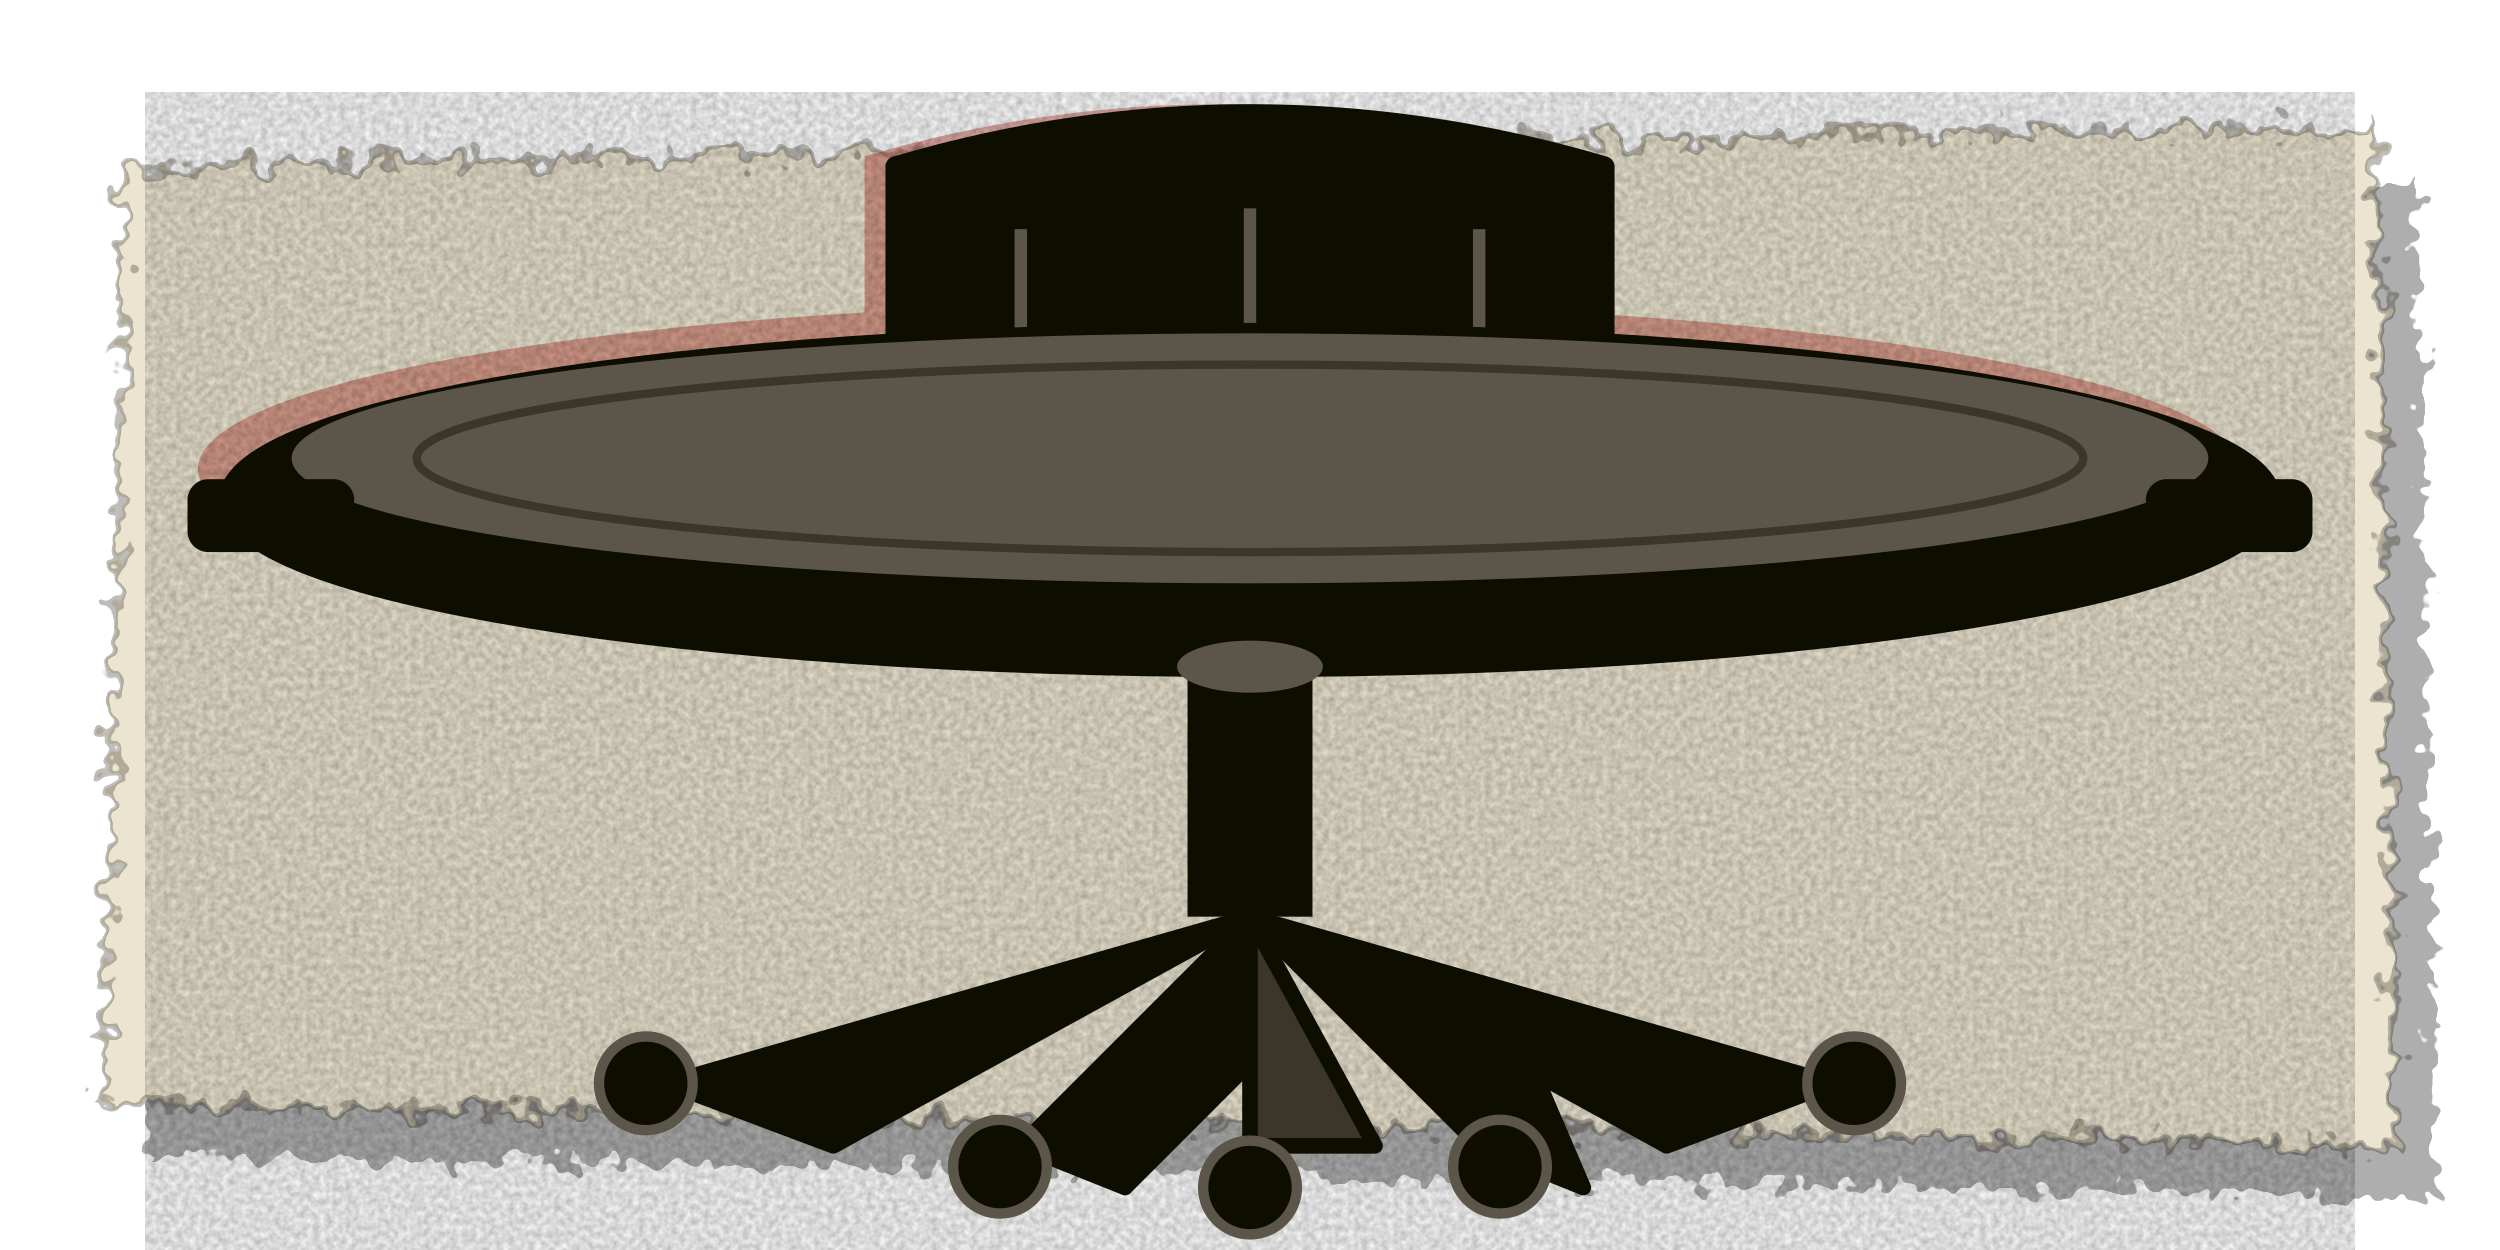
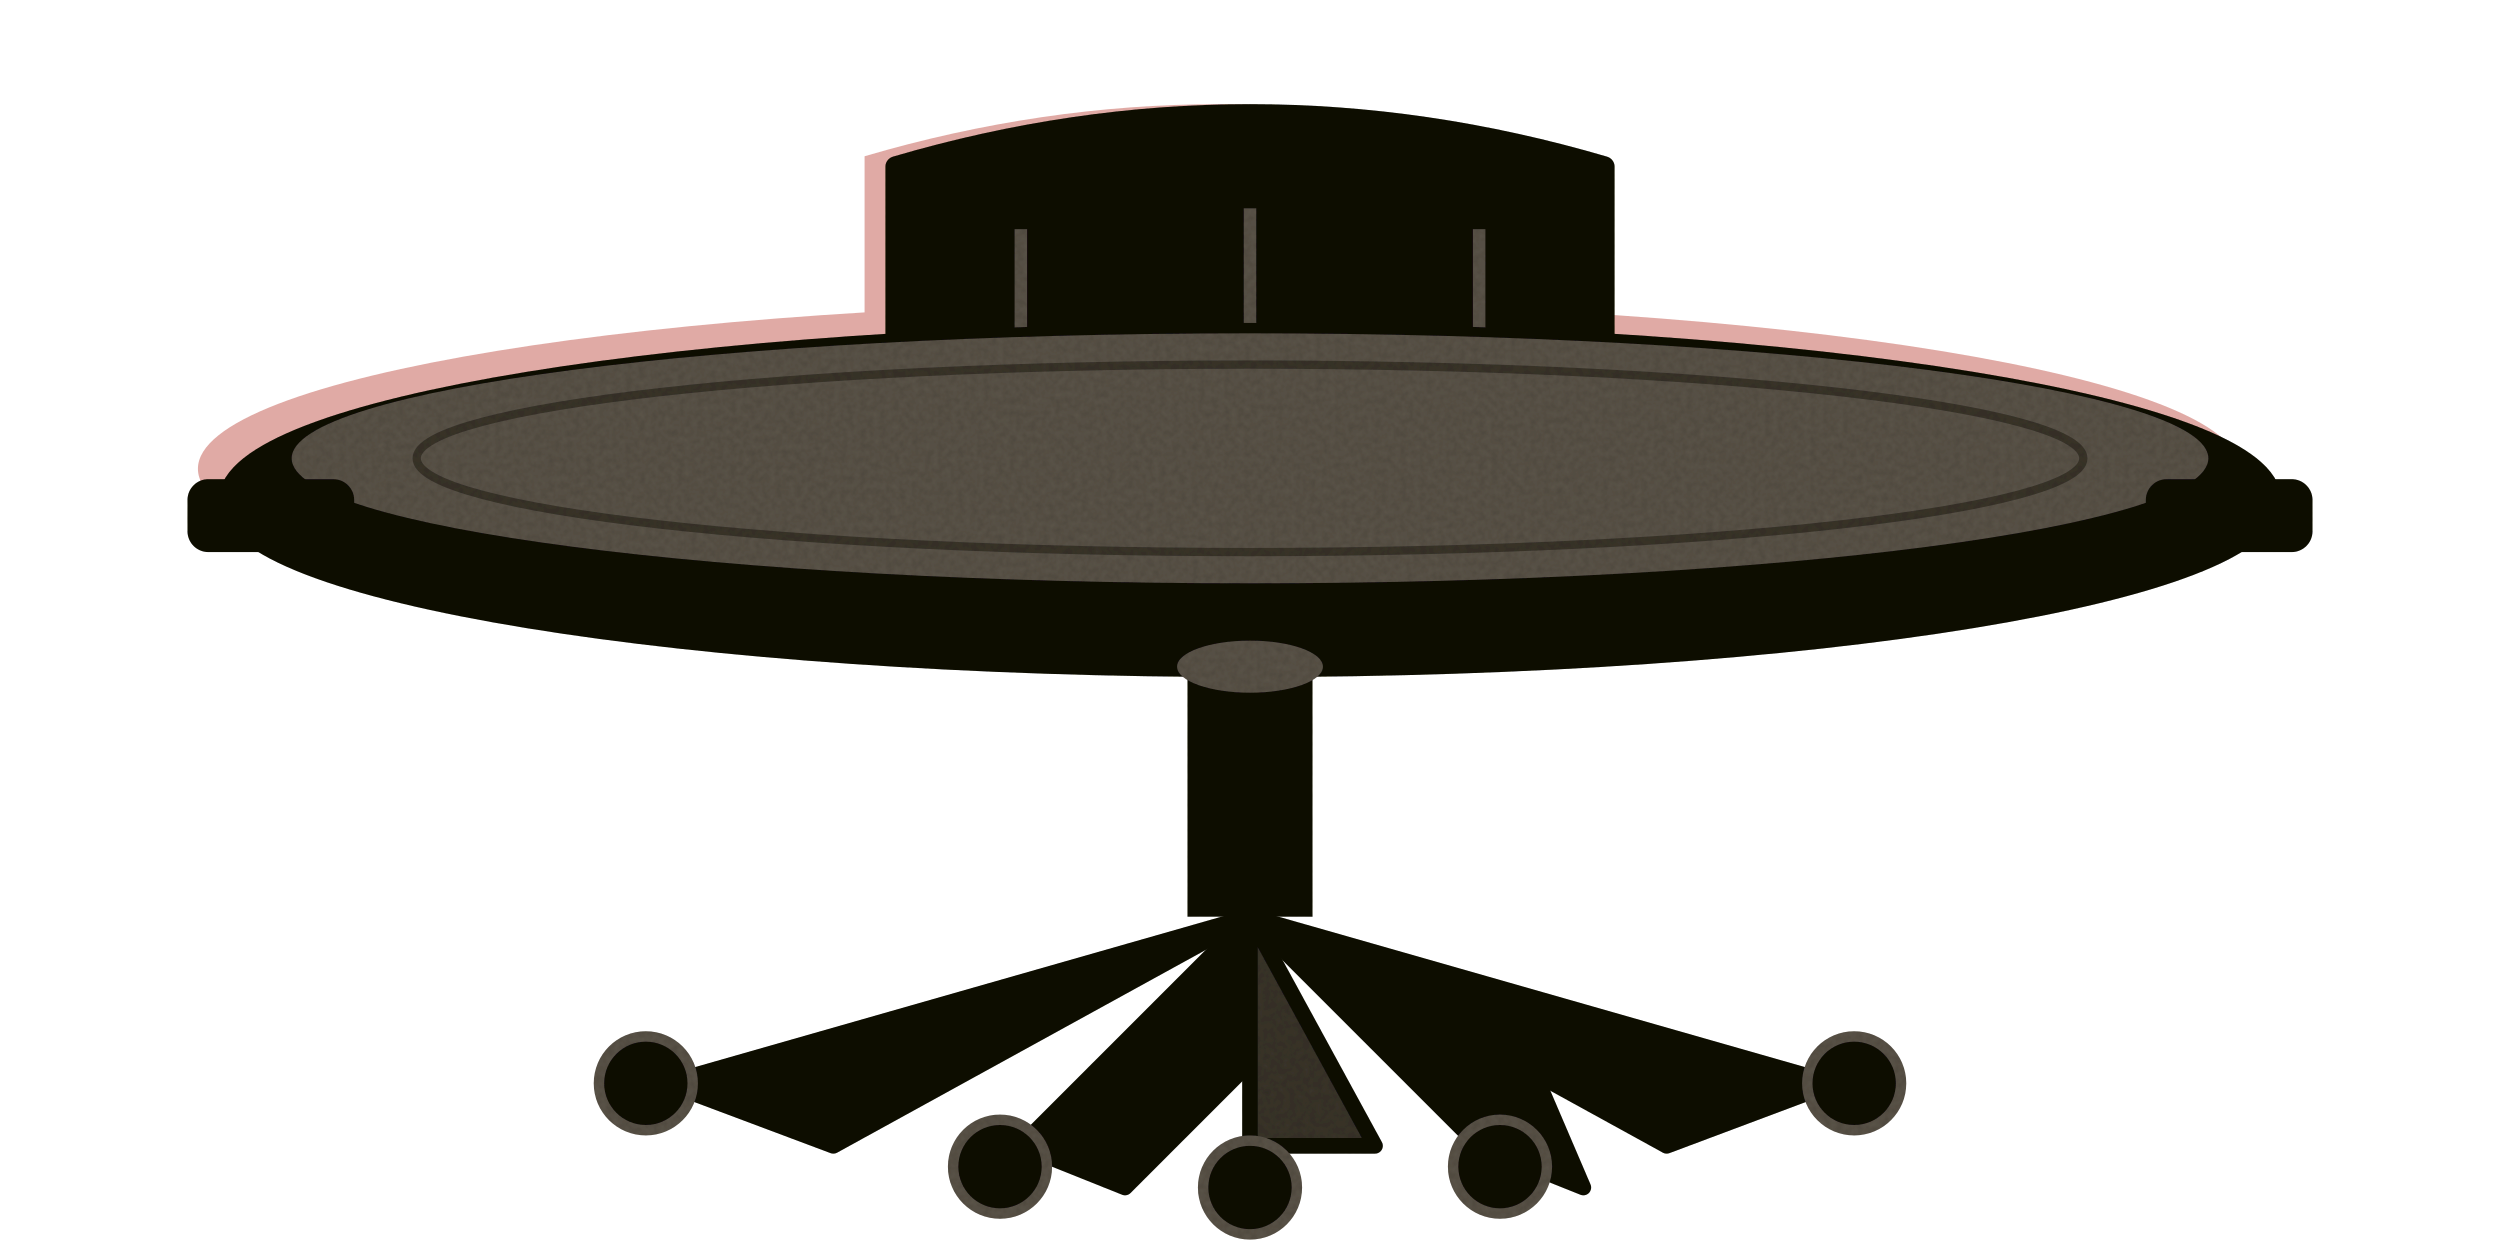
<svg xmlns="http://www.w3.org/2000/svg" viewBox="0 0 240 120" width="240" height="120">
  <defs>
-     <filter id="torn" x="-5%" y="-5%" width="110%" height="110%">
-       <feTurbulence type="fractalNoise" baseFrequency="0.45" numOctaves="2" seed="33" result="n" />
-       <feDisplacementMap in="SourceGraphic" in2="n" scale="5" />
-     </filter>
    <filter id="ink-noise" x="-2%" y="-2%" width="104%" height="104%">
      <feTurbulence type="fractalNoise" baseFrequency="1.6" numOctaves="2" seed="31" result="n" />
      <feColorMatrix in="n" values="0 0 0 0 0  0 0 0 0 0  0 0 0 0 0  0 0 0 0.30 0" result="s" />
-       <feComposite in="s" in2="SourceGraphic" operator="in" />
-       <feComposite in="SourceGraphic" in2="s" operator="over" />
+       <feComposite in="s" in2="SourceGraphic" operator="in" result="clipped" />
+       <feMerge>
+         <feMergeNode in="SourceGraphic" />
+         <feMergeNode in="clipped" />
+       </feMerge>
    </filter>
  </defs>
-   <path d="M 12 16 L 228 12 L 230 110 L 10 106 Z" fill="rgba(0,0,0,0.32)" transform="translate(4 5)" filter="url(#torn)" />
-   <path d="M 12 16 L 228 12 L 230 110 L 10 106 Z" fill="#ebe4d0" stroke="#1a140a" stroke-width="0.8" stroke-opacity="0.28" filter="url(#torn)" />
  <g opacity="0.40" transform="translate(-3 -3)">
    <ellipse cx="120" cy="48" rx="98" ry="16" fill="#b22b1f" />
    <path d="M 86 18 Q 120 8 154 18 L 154 38 L 86 38 Z" fill="#b22b1f" />
  </g>
  <g id="ink" filter="url(#ink-noise)">
    <path d="M 86 16 Q 120 6 154 16 L 154 36 L 86 36 Z" fill="#0e0a05" stroke="#0e0a05" stroke-width="2" stroke-linejoin="round" />
    <line x1="98" y1="22" x2="98" y2="34" stroke="#5c554a" stroke-width="1.2" />
    <line x1="120" y1="20" x2="120" y2="35" stroke="#5c554a" stroke-width="1.2" />
    <line x1="142" y1="22" x2="142" y2="34" stroke="#5c554a" stroke-width="1.2" />
    <ellipse cx="120" cy="48" rx="98" ry="16" fill="#0e0a05" stroke="#0e0a05" stroke-width="2" />
    <ellipse cx="120" cy="44" rx="92" ry="12" fill="#5c554a" />
    <ellipse cx="120" cy="44" rx="80" ry="9" fill="none" stroke="#3a352c" stroke-width="0.8" />
    <rect x="18" y="46" width="16" height="7" rx="2" fill="#0e0a05" />
    <rect x="206" y="46" width="16" height="7" rx="2" fill="#0e0a05" />
    <rect x="114" y="64" width="12" height="24" fill="#0e0a05" />
    <ellipse cx="120" cy="64" rx="7" ry="2.5" fill="#5c554a" />
    <g stroke="#0e0a05" stroke-width="1.5" stroke-linejoin="round">
      <path d="M 120 88 L 64 104 L 80 110 Z" fill="#0e0a05" />
      <path d="M 120 88 L 98 110 L 108 114 L 120 102 Z" fill="#0e0a05" />
      <path d="M 120 88 L 120 110 L 132 110 Z" fill="#3a352c" />
      <path d="M 120 88 L 142 110 L 152 114 L 146 100 Z" fill="#0e0a05" />
      <path d="M 120 88 L 176 104 L 160 110 Z" fill="#0e0a05" />
    </g>
    <circle cx="62" cy="104" r="4.5" fill="#0e0a05" stroke="#5c554a" stroke-width="1" />
    <circle cx="96" cy="112" r="4.5" fill="#0e0a05" stroke="#5c554a" stroke-width="1" />
    <circle cx="120" cy="114" r="4.5" fill="#0e0a05" stroke="#5c554a" stroke-width="1" />
    <circle cx="144" cy="112" r="4.5" fill="#0e0a05" stroke="#5c554a" stroke-width="1" />
    <circle cx="178" cy="104" r="4.5" fill="#0e0a05" stroke="#5c554a" stroke-width="1" />
  </g>
</svg>
